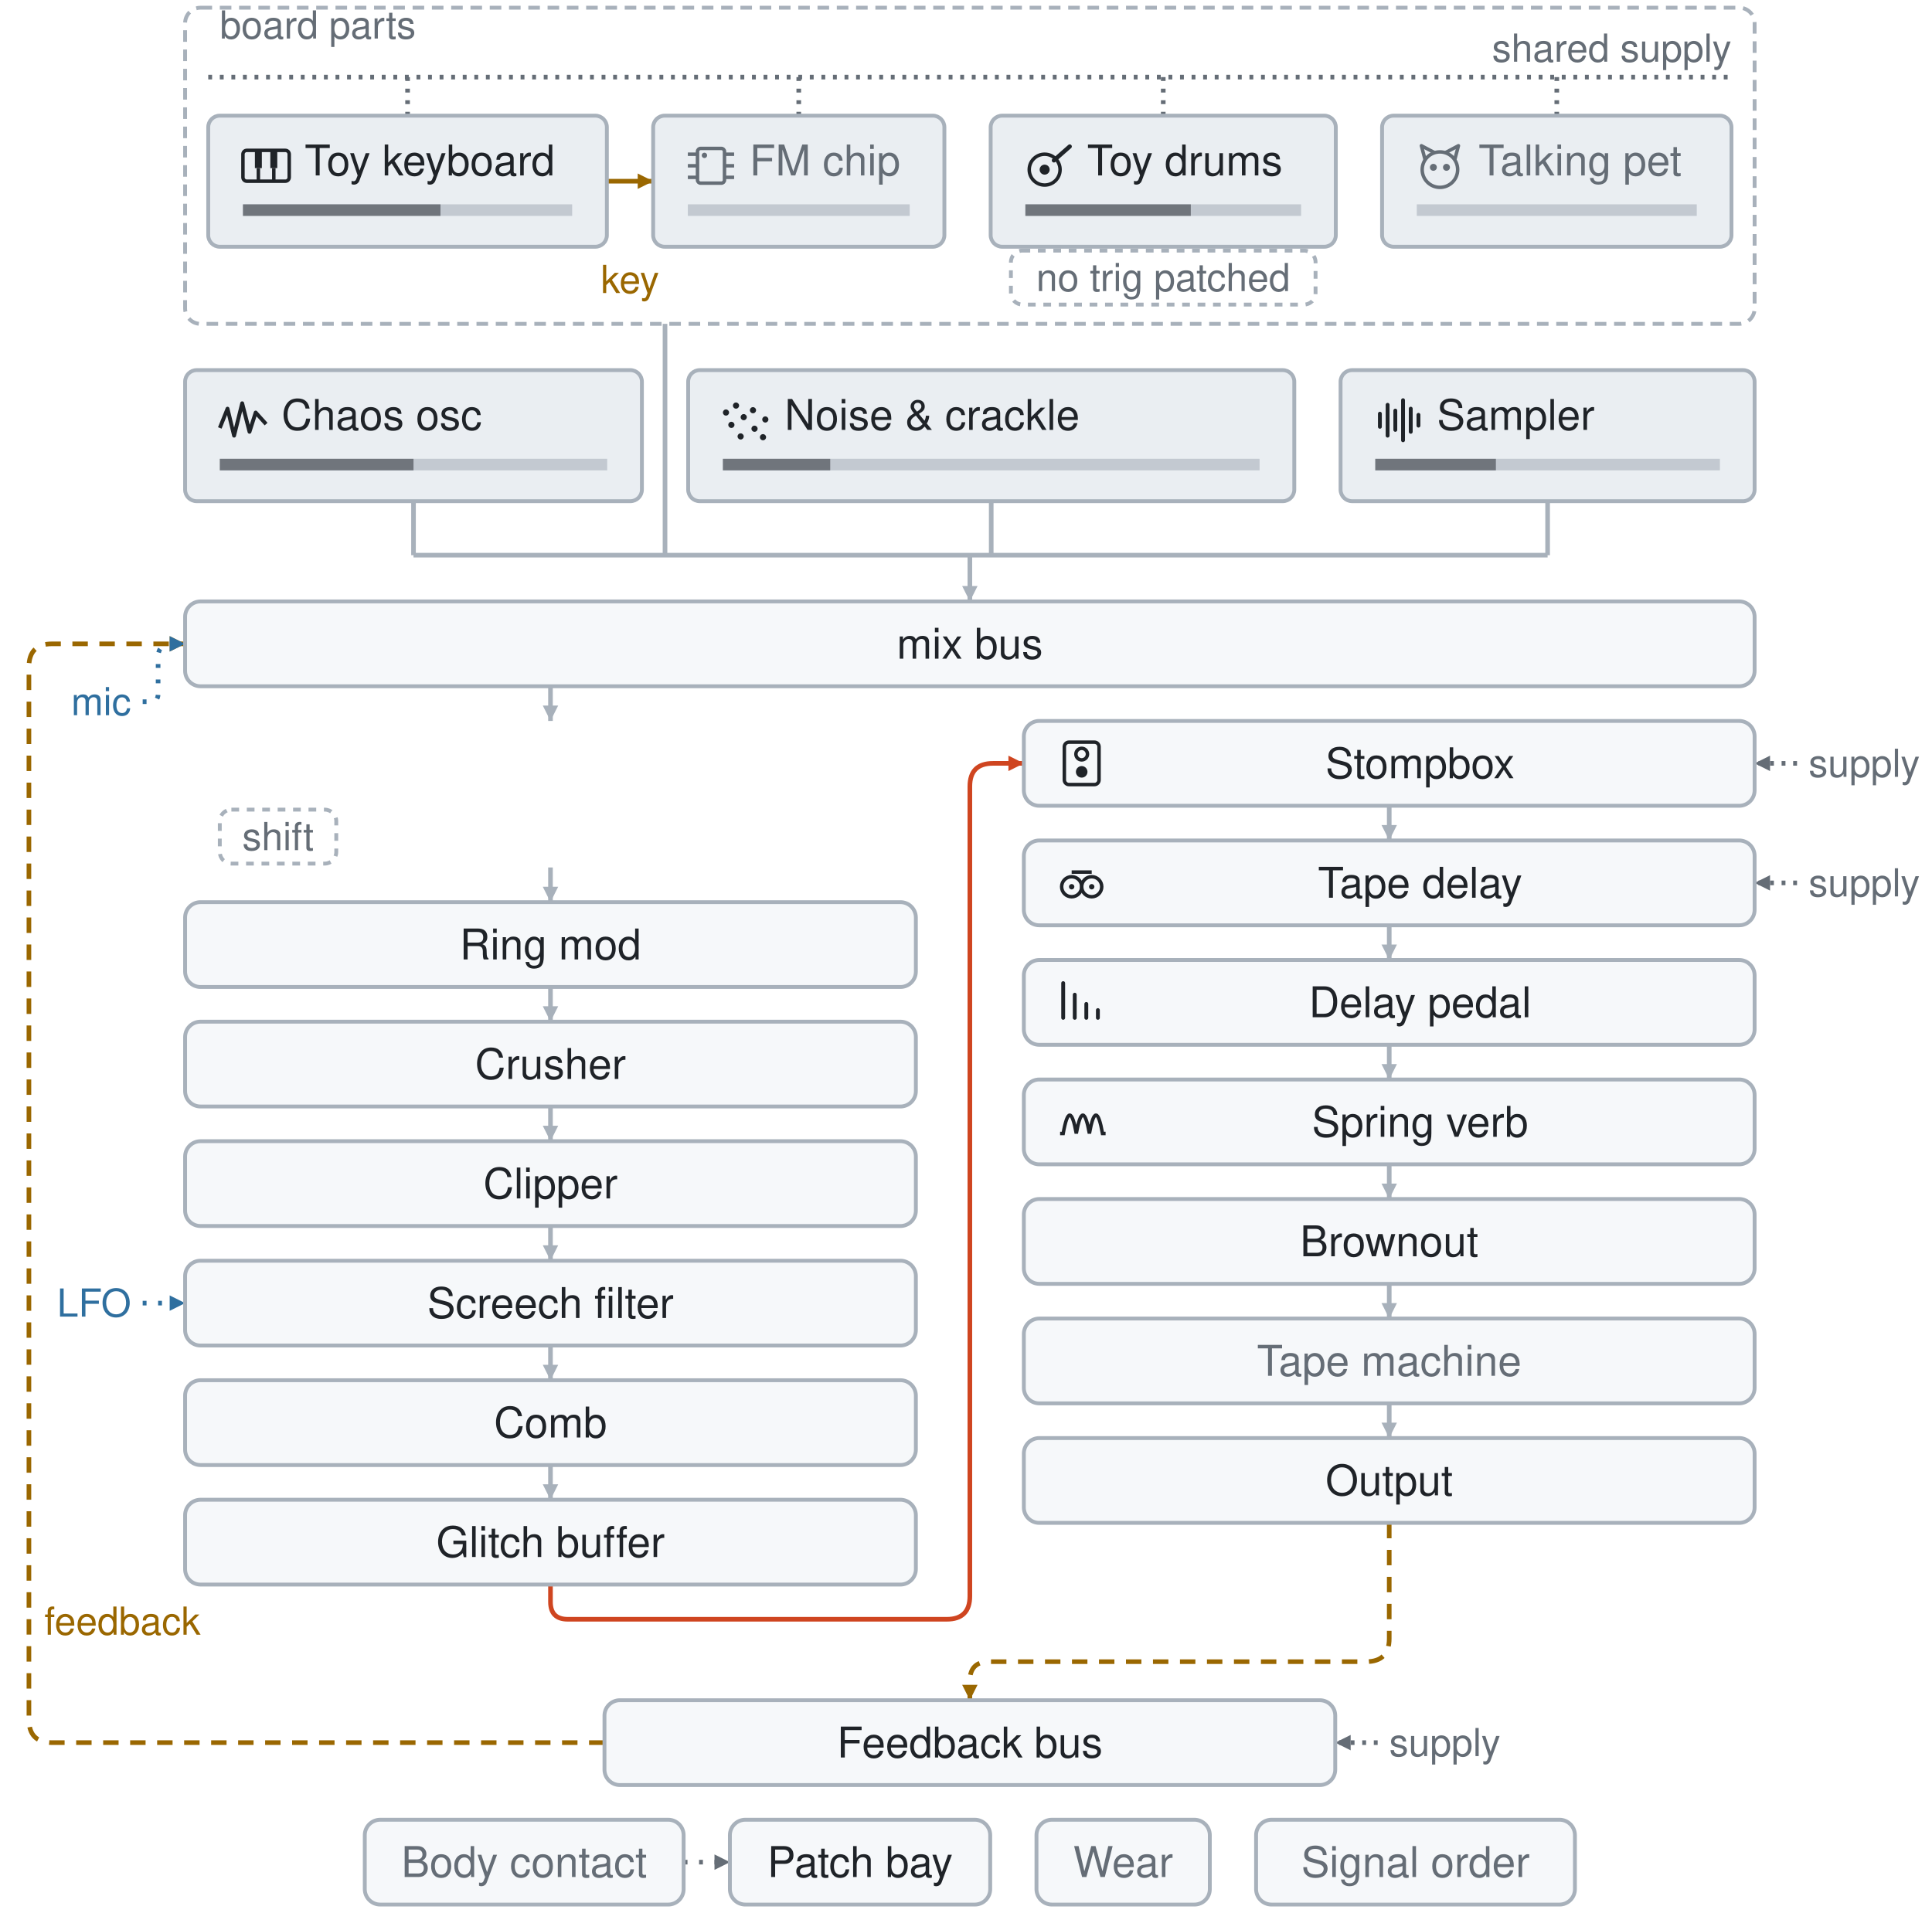
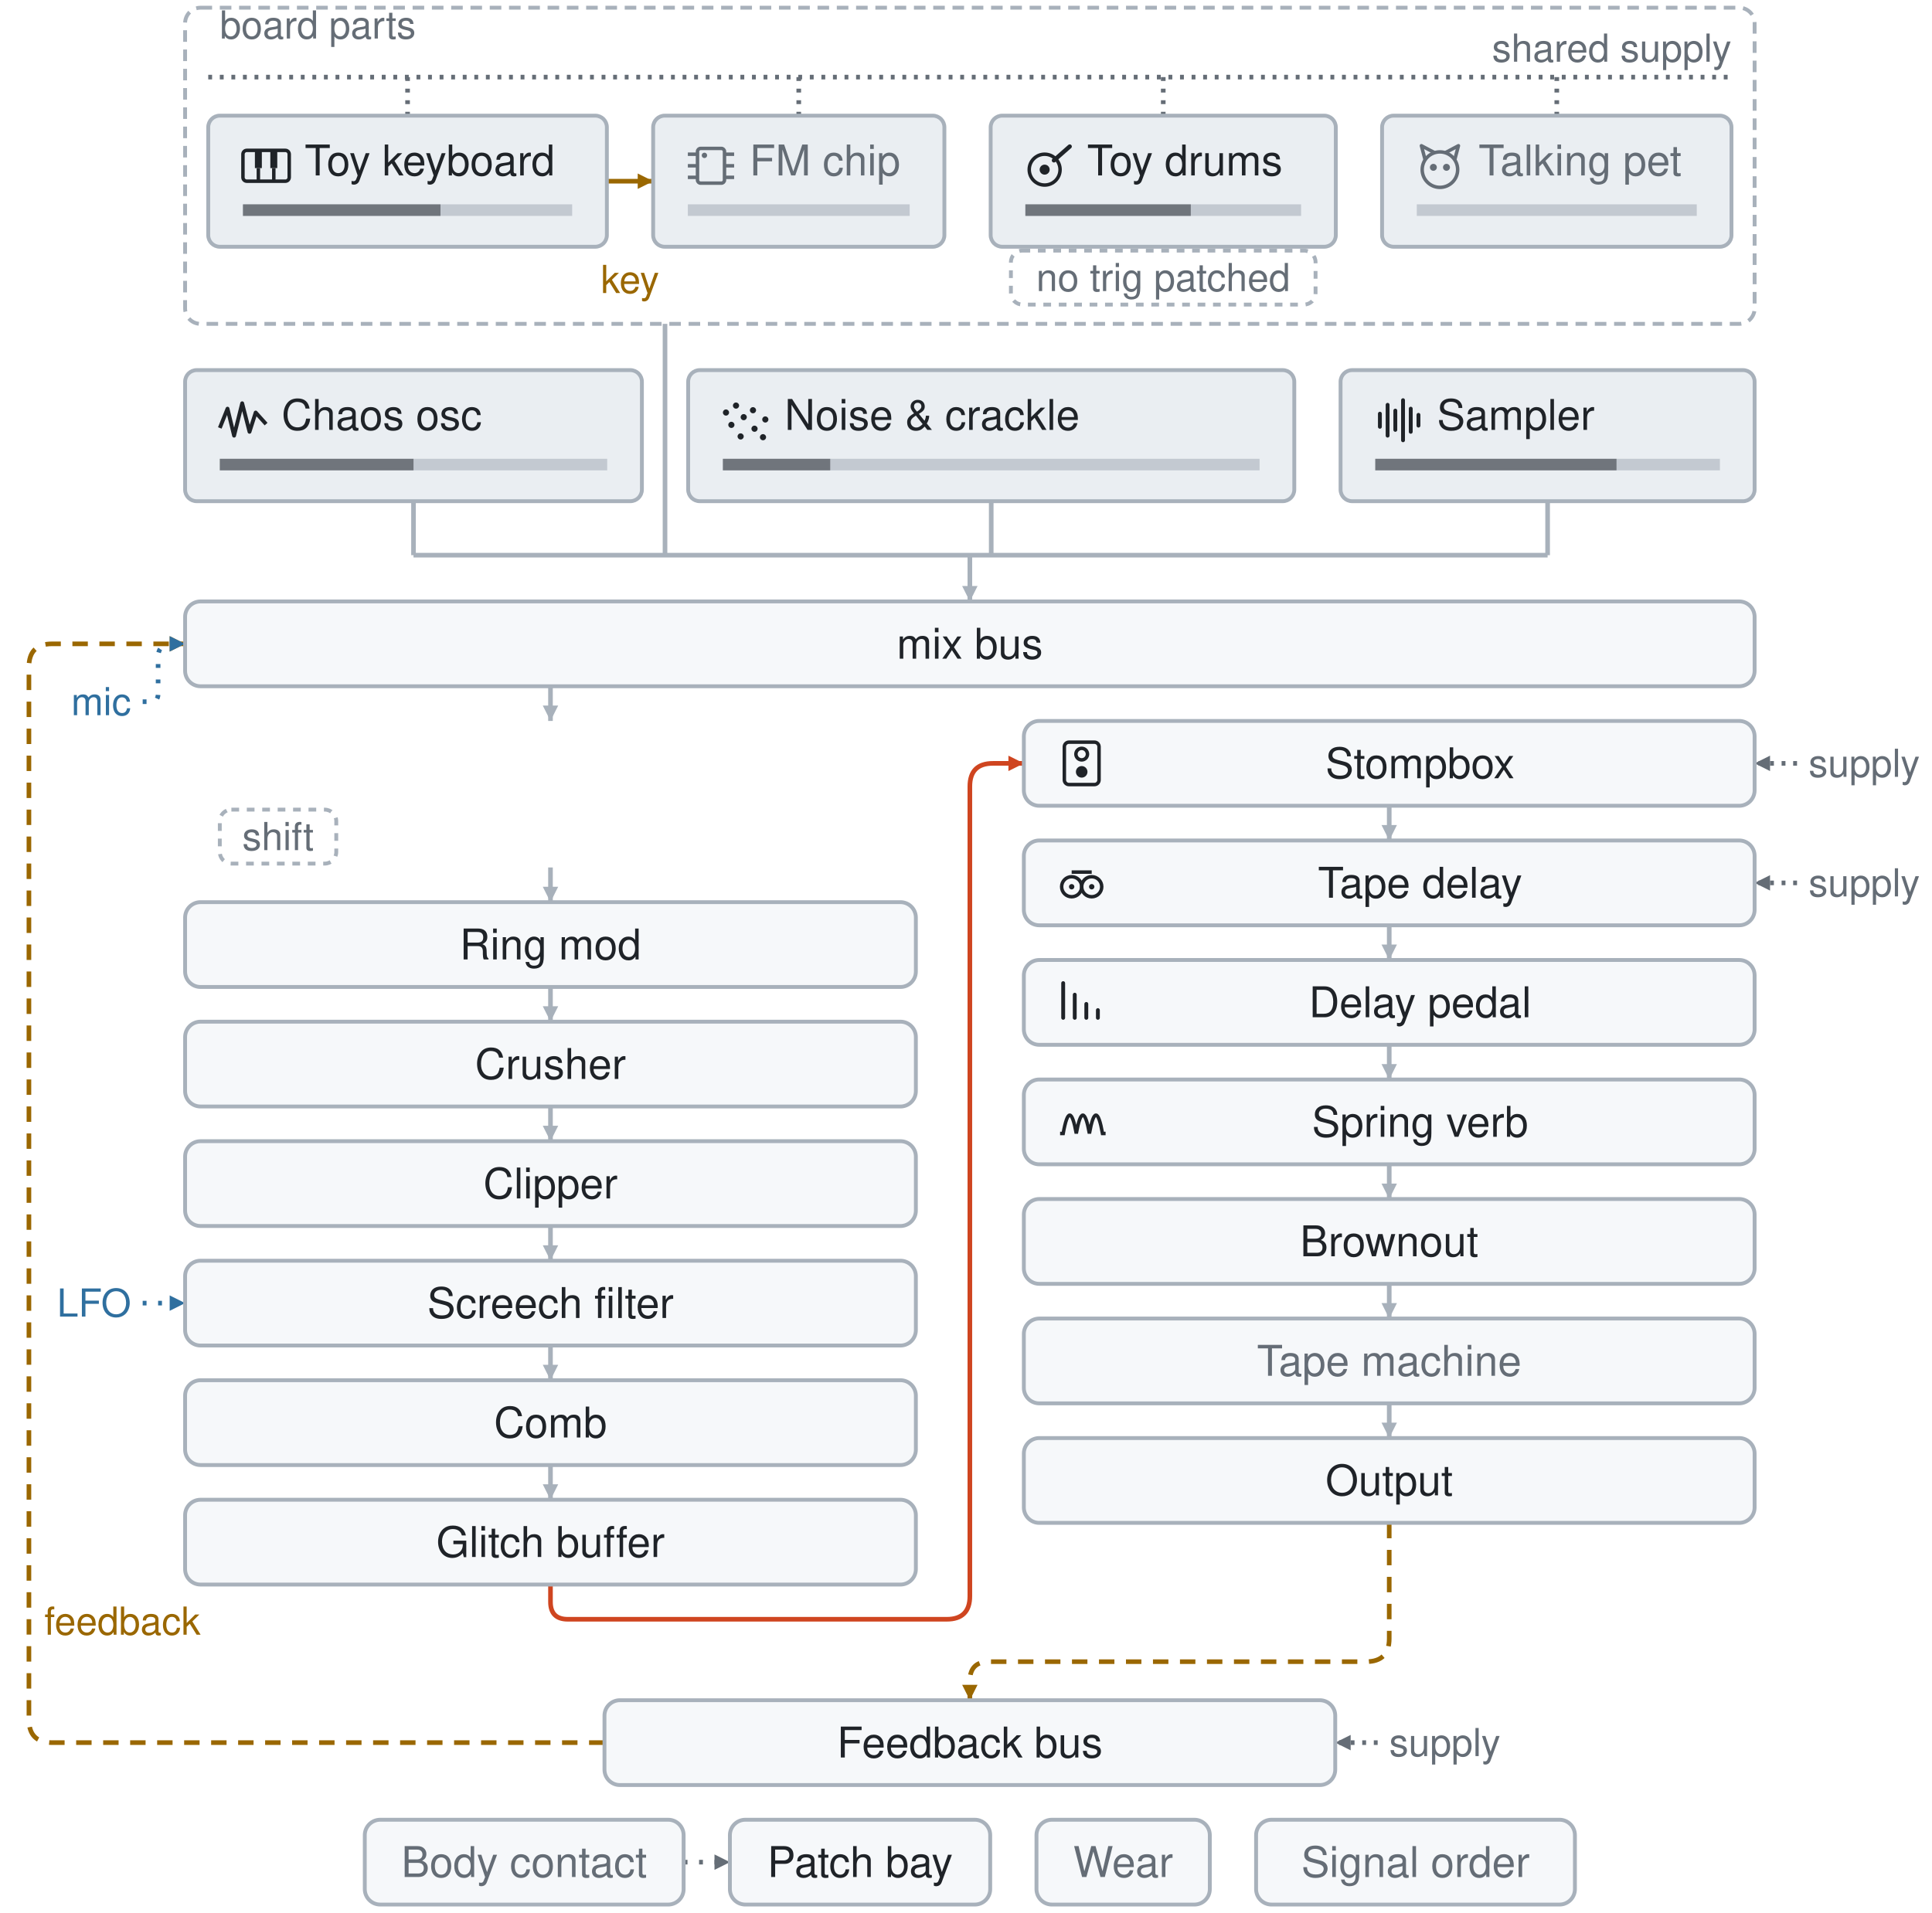
<svg xmlns="http://www.w3.org/2000/svg" viewBox="0 0 501 496" width="501" height="496" font-family="Helvetica, Arial, sans-serif">
  <g class="wire">
    <path class="line" d="M 54 20 L 449 20" fill="none" stroke="#656d76" stroke-width="1.2" stroke-dasharray="1 2" />
    <path class="head" d="" fill="#656d76" />
    <text x="449" y="16" fill="#656d76" font-size="10" text-anchor="end">shared supply</text>
  </g>
  <g class="wire">
    <path class="line" d="M 105.69 20 L 105.69 30" fill="none" stroke="#656d76" stroke-width="1.2" stroke-dasharray="1 2" />
    <path class="head" d="" fill="#656d76" />
  </g>
  <g class="wire">
    <path class="line" d="M 301.65 20 L 301.65 30" fill="none" stroke="#656d76" stroke-width="1.2" stroke-dasharray="1 2" />
    <path class="head" d="" fill="#656d76" />
  </g>
  <g class="wire">
    <path class="line" d="M 207.13 20 L 207.13 30" fill="none" stroke="#656d76" stroke-width="1.2" stroke-dasharray="1 2" />
    <path class="head" d="" fill="#656d76" />
  </g>
  <g class="wire">
    <path class="line" d="M 403.7 20 L 403.7 30" fill="none" stroke="#656d76" stroke-width="1.2" stroke-dasharray="1 2" />
    <path class="head" d="" fill="#656d76" />
  </g>
  <g class="wire">
    <path class="line" d="M 157.37 47 L 169.37 47" fill="none" stroke="#9a6700" stroke-width="1.2" />
    <path class="head" d="M 169.37 47 L 165.37 49 L 165.37 45 Z" fill="#9a6700" />
    <text x="163.372" y="76" fill="#9a6700" font-size="10" text-anchor="middle">key</text>
  </g>
  <g class="wire">
    <path class="line" d="M 172.45 84 L 172.45 144" fill="none" stroke="#a8b1bb" stroke-width="1.2" />
    <path class="head" d="" fill="#a8b1bb" />
  </g>
  <g class="wire">
    <path class="line" d="M 107.23 130 L 107.23 144" fill="none" stroke="#a8b1bb" stroke-width="1.2" />
    <path class="head" d="" fill="#a8b1bb" />
  </g>
  <g class="wire">
    <path class="line" d="M 257.04 130 L 257.04 144" fill="none" stroke="#a8b1bb" stroke-width="1.2" />
    <path class="head" d="" fill="#a8b1bb" />
  </g>
  <g class="wire">
    <path class="line" d="M 401.32 130 L 401.32 144" fill="none" stroke="#a8b1bb" stroke-width="1.2" />
    <path class="head" d="" fill="#a8b1bb" />
  </g>
  <g class="wire">
    <path class="line" d="M 107.23 144 L 401.32 144" fill="none" stroke="#a8b1bb" stroke-width="1.2" />
    <path class="head" d="" fill="#a8b1bb" />
  </g>
  <g class="wire">
    <path class="line" d="M 251.5 144 L 251.5 156" fill="none" stroke="#a8b1bb" stroke-width="1.2" />
    <path class="head" d="M 251.5 156 L 249.5 152 L 253.5 152 Z" fill="#a8b1bb" />
  </g>
  <g class="wire">
    <path class="line" d="M 142.75 178 L 142.75 187" fill="none" stroke="#a8b1bb" stroke-width="1.2" />
    <path class="head" d="M 142.75 187 L 140.75 183 L 144.75 183 Z" fill="#a8b1bb" />
  </g>
  <g class="wire">
    <path class="line" d="M 142.75 225 L 142.75 234" fill="none" stroke="#a8b1bb" stroke-width="1.2" />
    <path class="head" d="M 142.75 234 L 140.75 230 L 144.75 230 Z" fill="#a8b1bb" />
  </g>
  <g class="wire">
    <path class="line" d="M 142.75 256 L 142.75 265" fill="none" stroke="#a8b1bb" stroke-width="1.2" />
    <path class="head" d="M 142.75 265 L 140.75 261 L 144.75 261 Z" fill="#a8b1bb" />
  </g>
  <g class="wire">
    <path class="line" d="M 142.75 287 L 142.75 296" fill="none" stroke="#a8b1bb" stroke-width="1.2" />
    <path class="head" d="M 142.75 296 L 140.75 292 L 144.75 292 Z" fill="#a8b1bb" />
  </g>
  <g class="wire">
    <path class="line" d="M 142.75 318 L 142.75 327" fill="none" stroke="#a8b1bb" stroke-width="1.2" />
    <path class="head" d="M 142.75 327 L 140.75 323 L 144.75 323 Z" fill="#a8b1bb" />
  </g>
  <g class="wire">
    <path class="line" d="M 142.75 349 L 142.75 358" fill="none" stroke="#a8b1bb" stroke-width="1.2" />
    <path class="head" d="M 142.75 358 L 140.75 354 L 144.75 354 Z" fill="#a8b1bb" />
  </g>
  <g class="wire">
    <path class="line" d="M 142.75 380 L 142.75 389" fill="none" stroke="#a8b1bb" stroke-width="1.2" />
    <path class="head" d="M 142.75 389 L 140.75 385 L 144.75 385 Z" fill="#a8b1bb" />
  </g>
  <g class="wire">
    <path class="line" d="M 360.25 209 L 360.25 218" fill="none" stroke="#a8b1bb" stroke-width="1.2" />
    <path class="head" d="M 360.25 218 L 358.25 214 L 362.25 214 Z" fill="#a8b1bb" />
  </g>
  <g class="wire">
    <path class="line" d="M 360.25 240 L 360.25 249" fill="none" stroke="#a8b1bb" stroke-width="1.2" />
    <path class="head" d="M 360.25 249 L 358.25 245 L 362.25 245 Z" fill="#a8b1bb" />
  </g>
  <g class="wire">
    <path class="line" d="M 360.25 271 L 360.25 280" fill="none" stroke="#a8b1bb" stroke-width="1.2" />
    <path class="head" d="M 360.25 280 L 358.25 276 L 362.25 276 Z" fill="#a8b1bb" />
  </g>
  <g class="wire">
    <path class="line" d="M 360.25 302 L 360.25 311" fill="none" stroke="#a8b1bb" stroke-width="1.2" />
    <path class="head" d="M 360.25 311 L 358.25 307 L 362.25 307 Z" fill="#a8b1bb" />
  </g>
  <g class="wire">
    <path class="line" d="M 360.25 333 L 360.25 342" fill="none" stroke="#a8b1bb" stroke-width="1.2" />
    <path class="head" d="M 360.25 342 L 358.25 338 L 362.25 338 Z" fill="#a8b1bb" />
  </g>
  <g class="wire">
    <path class="line" d="M 360.25 364 L 360.25 373" fill="none" stroke="#a8b1bb" stroke-width="1.2" />
    <path class="head" d="M 360.25 373 L 358.25 369 L 362.25 369 Z" fill="#a8b1bb" />
  </g>
  <g class="wire">
    <path class="line" d="M 142.75 411 L 142.75 415.5 Q 142.75 420 147.25 420 L 245.5 420 Q 251.5 420 251.5 414 L 251.5 204 Q 251.5 198 257.5 198 L 265.5 198" fill="none" stroke="#cf4520" stroke-width="1.2" />
    <path class="head" d="M 265.5 198 L 261.5 200 L 261.5 196 Z" fill="#cf4520" />
  </g>
  <g class="wire">
    <path class="line" d="M 360.25 395 L 360.25 425 Q 360.25 431 354.25 431 L 256.5 431 Q 251.5 431 251.5 436 L 251.5 441" fill="none" stroke="#9a6700" stroke-width="1.2" stroke-dasharray="4 3" />
    <path class="head" d="M 251.5 441 L 249.5 437 L 253.5 437 Z" fill="#9a6700" />
  </g>
  <g class="wire">
    <path class="line" d="M 156.75 452 L 13.5 452 Q 7.5 452 7.5 446 L 7.5 173 Q 7.5 167 13.5 167 L 48 167" fill="none" stroke="#9a6700" stroke-width="1.2" stroke-dasharray="4 3" />
    <path class="head" d="M 48 167 L 44 169 L 44 165 Z" fill="#9a6700" />
    <text x="11.5" y="424" fill="#9a6700" font-size="10" text-anchor="start">feedback</text>
  </g>
  <g class="wire">
    <path class="line" d="M 177.28 483 L 189.28 483" fill="none" stroke="#656d76" stroke-width="1.2" stroke-dasharray="1 3" />
    <path class="head" d="M 189.28 483 L 185.28 485 L 185.28 481 Z" fill="#656d76" />
  </g>
  <g class="wire">
    <path class="line" d="M 37 182 L 39 182 Q 41 182 41 180 L 41 170.5 Q 41 167 44.5 167 L 48 167" fill="none" stroke="#2f6f9f" stroke-width="1.2" stroke-dasharray="1 3" />
    <path class="head" d="M 48 167 L 44 169 L 44 165 Z" fill="#2f6f9f" />
  </g>
  <g class="wire">
    <path class="line" d="M 466 198 L 455 198" fill="none" stroke="#656d76" stroke-width="1.2" stroke-dasharray="1 2" />
    <path class="head" d="M 455 198 L 459 196 L 459 200 Z" fill="#656d76" />
  </g>
  <g class="wire">
    <path class="line" d="M 466 229 L 455 229" fill="none" stroke="#656d76" stroke-width="1.2" stroke-dasharray="1 2" />
    <path class="head" d="M 455 229 L 459 227 L 459 231 Z" fill="#656d76" />
  </g>
  <g class="wire">
    <path class="line" d="M 37 338 L 48 338" fill="none" stroke="#2f6f9f" stroke-width="1.2" stroke-dasharray="1 3" />
    <path class="head" d="M 48 338 L 44 340 L 44 336 Z" fill="#2f6f9f" />
  </g>
  <g class="wire">
    <path class="line" d="M 357.25 452 L 346.25 452" fill="none" stroke="#656d76" stroke-width="1.2" stroke-dasharray="1 2" />
    <path class="head" d="M 346.25 452 L 350.25 450 L 350.25 454 Z" fill="#656d76" />
  </g>
  <g class="node">
    <rect x="48" y="2" width="407" height="82" rx="4" fill="none" stroke="#a8b1bb" stroke-dasharray="3 2" />
    <text x="57" y="10" fill="#656d76" font-size="10" text-anchor="start">board parts</text>
  </g>
  <g class="node">
    <rect class="box" x="54" y="30" width="103.372" height="34" rx="3" fill="#eaeef2" stroke="#a8b1bb" stroke-width="1" />
    <g class="glyph">
      <rect x="63" y="39" width="12" height="8" rx="1" fill="none" stroke="#1f2328" stroke-width="0.9" />
      <path d="M 67 43.6 V 47 M 71 43.6 V 47" stroke="#1f2328" stroke-width="0.9" />
      <rect x="66.1" y="39" width="1.8" height="4.6" fill="#1f2328" />
      <rect x="70.1" y="39" width="1.8" height="4.6" fill="#1f2328" />
    </g>
    <text x="79" y="45.5" fill="#1f2328" font-size="11" text-anchor="start">Toy keyboard</text>
    <rect x="63" y="53" width="85.372" height="3" fill="#a8b1bb" fill-opacity="0.6" />
    <rect x="63" y="53" width="51.223" height="3" fill="#1f2328" fill-opacity="0.5" />
  </g>
  <g class="node">
    <rect class="box" x="256.895" y="30" width="89.502" height="34" rx="3" fill="#eaeef2" stroke="#a8b1bb" stroke-width="1" />
    <g class="glyph">
      <circle cx="270.895" cy="44" r="4" fill="none" stroke="#1f2328" stroke-width="0.9" />
      <circle cx="270.895" cy="44" r="1.3" fill="#1f2328" />
      <path d="M 277.395 38 L 273.295 41.6" stroke="#1f2328" stroke-width="1.1" stroke-linecap="round" />
    </g>
    <text x="281.895" y="45.5" fill="#1f2328" font-size="11" text-anchor="start">Toy drums</text>
    <rect x="265.895" y="53" width="71.502" height="3" fill="#a8b1bb" fill-opacity="0.6" />
    <rect x="265.895" y="53" width="42.901" height="3" fill="#1f2328" fill-opacity="0.5" />
  </g>
  <g class="node">
    <rect class="box" x="169.372" y="30" width="75.523" height="34" rx="3" fill="#eaeef2" stroke="#a8b1bb" stroke-width="1" />
    <g class="glyph">
      <rect x="180.872" y="38.5" width="7" height="9" rx="0.8" fill="none" stroke="#656d76" stroke-width="0.9" />
      <path d="M 178.372 40 h 2.5 M 187.872 40 h 2.5 M 178.372 43 h 2.5 M 187.872 43 h 2.5 M 178.372 46 h 2.5 M 187.872 46 h 2.5" stroke="#656d76" stroke-width="0.9" />
      <circle cx="182.672" cy="40.3" r="0.7" fill="#656d76" />
    </g>
    <text x="194.372" y="45.5" fill="#656d76" font-size="11" text-anchor="start">FM chip</text>
    <rect x="178.372" y="53" width="57.523" height="3" fill="#a8b1bb" fill-opacity="0.6" />
  </g>
  <g class="node">
    <rect class="box" x="358.397" y="30" width="90.603" height="34" rx="3" fill="#eaeef2" stroke="#a8b1bb" stroke-width="1" />
    <g class="glyph">
      <path d="M 369.597 41.6 L 368.597 37.8 L 371.997 39.6 M 377.197 41.6 L 378.197 37.8 L 374.797 39.6" fill="none" stroke="#656d76" stroke-width="0.9" stroke-linejoin="round" />
      <circle cx="373.397" cy="44" r="4.6" fill="none" stroke="#656d76" stroke-width="0.9" />
      <circle cx="371.697" cy="43.4" r="0.9" fill="#656d76" />
      <circle cx="375.097" cy="43.4" r="0.9" fill="#656d76" />
    </g>
    <text x="383.397" y="45.5" fill="#656d76" font-size="11" text-anchor="start">Talking pet</text>
    <rect x="367.397" y="53" width="72.603" height="3" fill="#a8b1bb" fill-opacity="0.6" />
  </g>
  <g class="node">
    <rect class="box" x="48" y="96" width="118.455" height="34" rx="3" fill="#eaeef2" stroke="#a8b1bb" stroke-width="1" />
    <g class="glyph">
      <path d="M 57 111 L 59 106 L 60.7 113 L 62.8 104.6 L 64.7 112 L 66.3 107 L 69 110" fill="none" stroke="#1f2328" stroke-width="1" stroke-linejoin="round" />
    </g>
    <text x="73" y="111.5" fill="#1f2328" font-size="11" text-anchor="start">Chaos osc</text>
    <rect x="57" y="119" width="100.455" height="3" fill="#a8b1bb" fill-opacity="0.6" />
    <rect x="57" y="119" width="50.227" height="3" fill="#1f2328" fill-opacity="0.5" />
  </g>
  <g class="node">
    <rect class="box" x="178.455" y="96" width="157.176" height="34" rx="3" fill="#eaeef2" stroke="#a8b1bb" stroke-width="1" />
    <g class="glyph">
      <path d="M 188.255 106.2 a 0.8 0.8 0 1 0 0.01 0 M 190.855 104.4 a 0.8 0.8 0 1 0 0.01 0 M 189.655 109.4 a 0.8 0.8 0 1 0 0.01 0 M 192.855 107.4 a 0.8 0.8 0 1 0 0.01 0 M 192.055 112.4 a 0.8 0.8 0 1 0 0.01 0 M 195.255 105.6 a 0.8 0.8 0 1 0 0.01 0 M 195.655 110.4 a 0.8 0.8 0 1 0 0.01 0 M 198.455 108 a 0.8 0.8 0 1 0 0.01 0 M 197.855 112.6 a 0.8 0.8 0 1 0 0.01 0" fill="#1f2328" />
    </g>
    <text x="203.455" y="111.5" fill="#1f2328" font-size="11" text-anchor="start">Noise &amp; crackle</text>
    <rect x="187.455" y="119" width="139.176" height="3" fill="#a8b1bb" fill-opacity="0.6" />
    <rect x="187.455" y="119" width="27.835" height="3" fill="#1f2328" fill-opacity="0.5" />
  </g>
  <g class="node">
    <rect class="box" x="347.63" y="96" width="107.37" height="34" rx="3" fill="#eaeef2" stroke="#a8b1bb" stroke-width="1" />
    <g class="glyph">
      <path d="M 357.83 107.3 v 3.4 M 359.83 105 v 8 M 361.83 106.5 v 5 M 363.83 103.8 v 10.4 M 365.83 106 v 6 M 367.83 107.6 v 2.8" stroke="#1f2328" stroke-width="1" stroke-linecap="round" />
    </g>
    <text x="372.63" y="111.5" fill="#1f2328" font-size="11" text-anchor="start">Sampler</text>
    <rect x="356.63" y="119" width="89.37" height="3" fill="#a8b1bb" fill-opacity="0.6" />
-     <rect x="356.63" y="119" width="31.279" height="3" fill="#1f2328" fill-opacity="0.5" />
+     <rect x="356.63" y="119" width="62.559" height="3" fill="#1f2328" fill-opacity="0.5" />
  </g>
  <g class="node">
    <rect class="box" x="48" y="156" width="407" height="22" rx="4" fill="#f6f8fa" stroke="#a8b1bb" stroke-width="1" />
    <text x="251.5" y="170.85" fill="#1f2328" font-size="11" text-anchor="middle">mix bus</text>
  </g>
  <g class="node" />
  <g class="node">
    <rect class="box" x="48" y="234" width="189.5" height="22" rx="4" fill="#f6f8fa" stroke="#a8b1bb" stroke-width="1" />
    <text x="142.75" y="248.85" fill="#1f2328" font-size="11" text-anchor="middle">Ring mod</text>
  </g>
  <g class="node">
    <rect class="box" x="48" y="265" width="189.5" height="22" rx="4" fill="#f6f8fa" stroke="#a8b1bb" stroke-width="1" />
    <text x="142.75" y="279.85" fill="#1f2328" font-size="11" text-anchor="middle">Crusher</text>
  </g>
  <g class="node">
    <rect class="box" x="48" y="296" width="189.5" height="22" rx="4" fill="#f6f8fa" stroke="#a8b1bb" stroke-width="1" />
    <text x="142.75" y="310.85" fill="#1f2328" font-size="11" text-anchor="middle">Clipper</text>
  </g>
  <g class="node">
    <rect class="box" x="48" y="327" width="189.5" height="22" rx="4" fill="#f6f8fa" stroke="#a8b1bb" stroke-width="1" />
    <text x="142.75" y="341.85" fill="#1f2328" font-size="11" text-anchor="middle">Screech filter</text>
  </g>
  <g class="node">
    <rect class="box" x="48" y="358" width="189.5" height="22" rx="4" fill="#f6f8fa" stroke="#a8b1bb" stroke-width="1" />
    <text x="142.75" y="372.85" fill="#1f2328" font-size="11" text-anchor="middle">Comb</text>
  </g>
  <g class="node">
    <rect class="box" x="48" y="389" width="189.5" height="22" rx="4" fill="#f6f8fa" stroke="#a8b1bb" stroke-width="1" />
    <text x="142.75" y="403.85" fill="#1f2328" font-size="11" text-anchor="middle">Glitch buffer</text>
  </g>
  <g class="node">
    <rect class="box" x="265.5" y="187" width="189.5" height="22" rx="4" fill="#f6f8fa" stroke="#a8b1bb" stroke-width="1" />
    <g class="glyph">
      <rect x="276" y="192.5" width="9" height="11" rx="1.2" fill="none" stroke="#1f2328" stroke-width="0.9" />
      <circle cx="280.5" cy="195.6" r="1.5" fill="none" stroke="#1f2328" stroke-width="0.9" />
      <circle cx="280.5" cy="200.2" r="1.5" fill="#1f2328" />
    </g>
    <text x="368.25" y="201.85" fill="#1f2328" font-size="11" text-anchor="middle">Stompbox</text>
  </g>
  <g class="node">
    <rect class="box" x="265.5" y="218" width="189.5" height="22" rx="4" fill="#f6f8fa" stroke="#a8b1bb" stroke-width="1" />
    <g class="glyph">
      <circle cx="277.9" cy="230" r="2.6" fill="none" stroke="#1f2328" stroke-width="0.9" />
      <circle cx="277.9" cy="230" r="0.7" fill="#1f2328" />
      <circle cx="283.1" cy="230" r="2.6" fill="none" stroke="#1f2328" stroke-width="0.9" />
      <circle cx="283.1" cy="230" r="0.7" fill="#1f2328" />
      <path d="M 277.9 226.2 H 283.1" stroke="#1f2328" stroke-width="0.9" />
    </g>
    <text x="368.25" y="232.85" fill="#1f2328" font-size="11" text-anchor="middle">Tape delay</text>
  </g>
  <g class="node">
    <rect class="box" x="265.5" y="249" width="189.5" height="22" rx="4" fill="#f6f8fa" stroke="#a8b1bb" stroke-width="1" />
    <g class="glyph">
      <path d="M 275.7 264 v -9 M 278.7 264 v -6 M 281.7 264 v -3.6 M 284.7 264 v -2" stroke="#1f2328" stroke-width="1" stroke-linecap="round" />
    </g>
    <text x="368.25" y="263.85" fill="#1f2328" font-size="11" text-anchor="middle">Delay pedal</text>
  </g>
  <g class="node">
    <rect class="box" x="265.5" y="280" width="189.5" height="22" rx="4" fill="#f6f8fa" stroke="#a8b1bb" stroke-width="1" />
    <g class="glyph">
      <path d="M 274.9 294 h 0.8 q 1.7 -9.5 3.4 0 q 1.7 -9.5 3.4 0 q 1.7 -9.5 3.4 0 h 0.8" fill="none" stroke="#1f2328" stroke-width="0.9" />
    </g>
    <text x="368.25" y="294.85" fill="#1f2328" font-size="11" text-anchor="middle">Spring verb</text>
  </g>
  <g class="node">
    <rect class="box" x="265.5" y="311" width="189.5" height="22" rx="4" fill="#f6f8fa" stroke="#a8b1bb" stroke-width="1" />
    <text x="360.25" y="325.85" fill="#1f2328" font-size="11" text-anchor="middle">Brownout</text>
  </g>
  <g class="node">
    <rect class="box" x="265.5" y="342" width="189.5" height="22" rx="4" fill="#f6f8fa" stroke="#a8b1bb" stroke-width="1" />
    <text x="360.25" y="356.85" fill="#656d76" font-size="11" text-anchor="middle">Tape machine</text>
  </g>
  <g class="node">
    <rect class="box" x="265.5" y="373" width="189.5" height="22" rx="4" fill="#f6f8fa" stroke="#a8b1bb" stroke-width="1" />
    <text x="360.25" y="387.85" fill="#1f2328" font-size="11" text-anchor="middle">Output</text>
  </g>
  <g class="node">
    <rect class="box" x="156.75" y="441" width="189.5" height="22" rx="4" fill="#f6f8fa" stroke="#a8b1bb" stroke-width="1" />
    <text x="251.5" y="455.85" fill="#1f2328" font-size="11" text-anchor="middle">Feedback bus</text>
  </g>
  <g class="node">
    <rect class="box" x="94.595" y="472" width="82.68" height="22" rx="4" fill="#f6f8fa" stroke="#a8b1bb" stroke-width="1" />
    <text x="135.935" y="486.85" fill="#656d76" font-size="11" text-anchor="middle">Body contact</text>
  </g>
  <g class="node">
    <rect class="box" x="189.275" y="472" width="67.5" height="22" rx="4" fill="#f6f8fa" stroke="#a8b1bb" stroke-width="1" />
    <text x="223.025" y="486.85" fill="#1f2328" font-size="11" text-anchor="middle">Patch bay</text>
  </g>
  <g class="node">
    <rect class="box" x="268.775" y="472" width="44.95" height="22" rx="4" fill="#f6f8fa" stroke="#a8b1bb" stroke-width="1" />
    <text x="291.25" y="486.85" fill="#656d76" font-size="11" text-anchor="middle">Wear</text>
  </g>
  <g class="node">
    <rect class="box" x="325.725" y="472" width="82.68" height="22" rx="4" fill="#f6f8fa" stroke="#a8b1bb" stroke-width="1" />
    <text x="367.065" y="486.85" fill="#656d76" font-size="11" text-anchor="middle">Signal order</text>
  </g>
  <g class="node">
    <rect class="box" x="57" y="210" width="30.2" height="14" rx="3" fill="none" stroke="#a8b1bb" stroke-dasharray="2 2" />
    <text x="72.1" y="220.5" fill="#656d76" font-size="10" text-anchor="middle">shift</text>
  </g>
  <g class="node">
    <rect class="box" x="262.146" y="65" width="79" height="14" rx="3" fill="none" stroke="#a8b1bb" stroke-dasharray="2 2" />
    <text x="301.646" y="75.5" fill="#656d76" font-size="10" text-anchor="middle">no trig patched</text>
  </g>
  <g class="tap">
    <text x="34" y="185.5" fill="#2f6f9f" font-size="10" text-anchor="end">mic</text>
  </g>
  <g class="tap">
    <text x="469" y="201.5" fill="#656d76" font-size="10" text-anchor="start">supply</text>
  </g>
  <g class="tap">
    <text x="469" y="232.5" fill="#656d76" font-size="10" text-anchor="start">supply</text>
  </g>
  <g class="tap">
    <text x="34" y="341.5" fill="#2f6f9f" font-size="10" text-anchor="end">LFO</text>
  </g>
  <g class="tap">
    <text x="360.25" y="455.5" fill="#656d76" font-size="10" text-anchor="start">supply</text>
  </g>
</svg>
